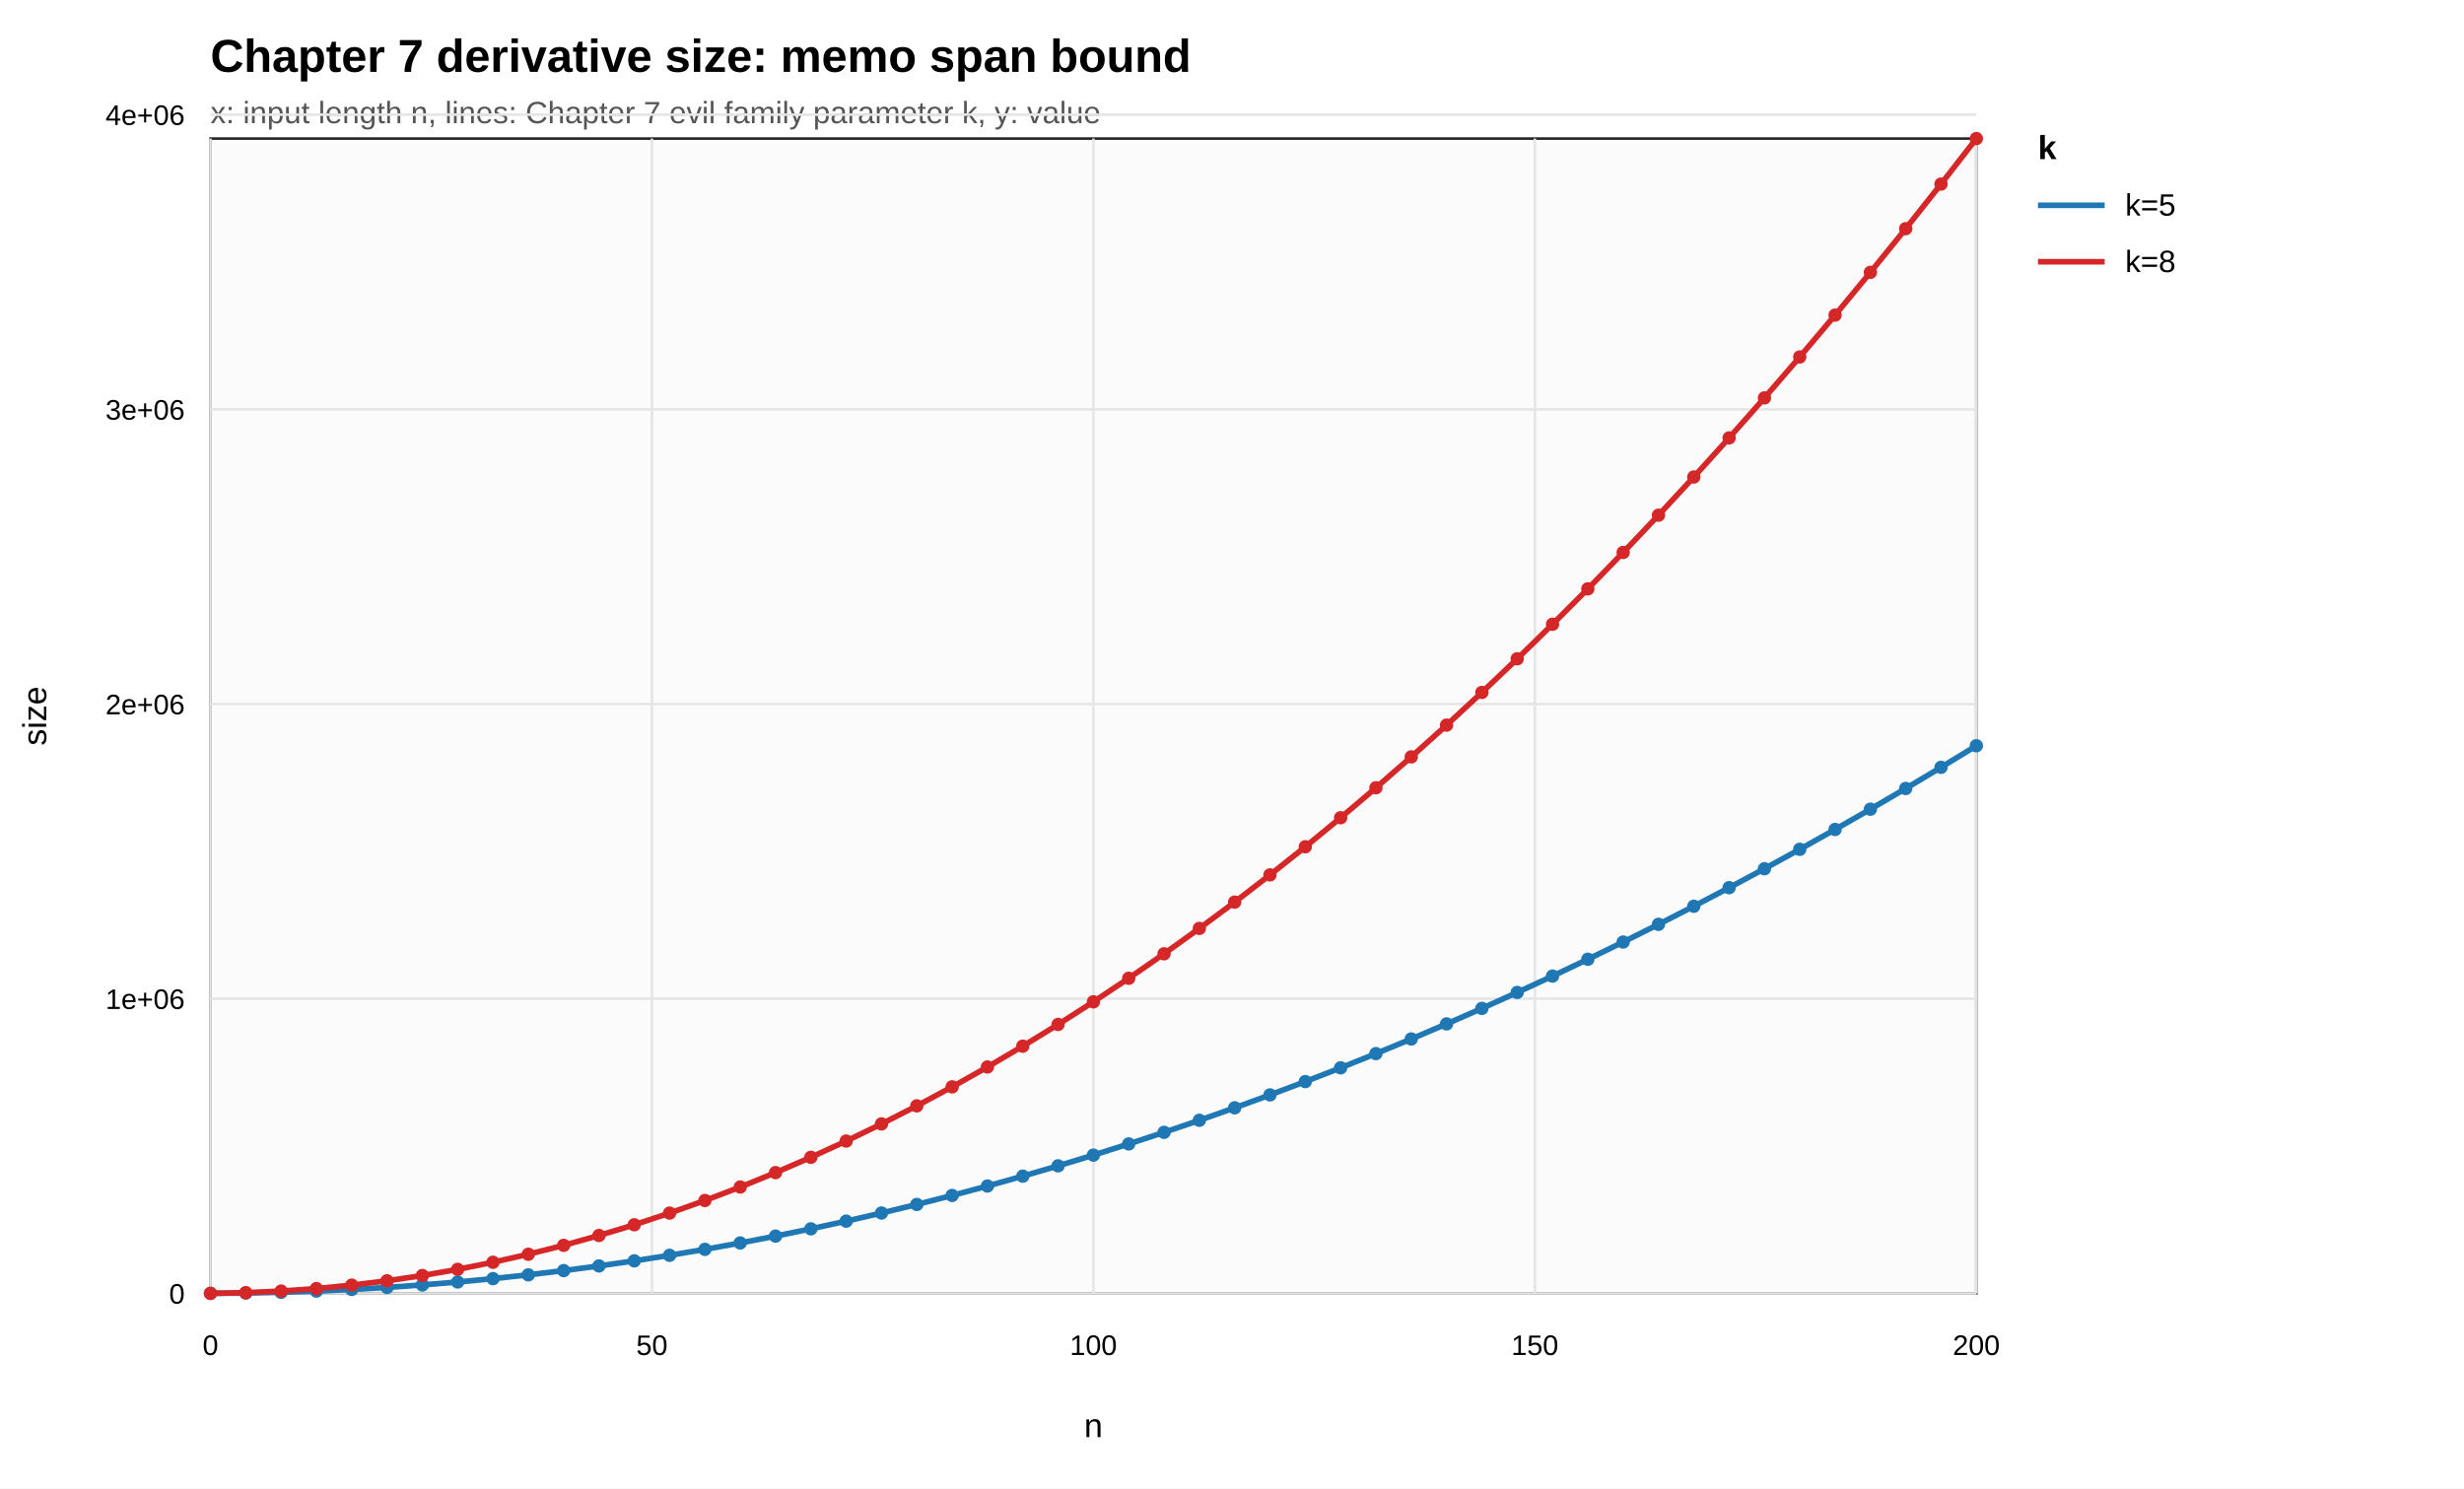
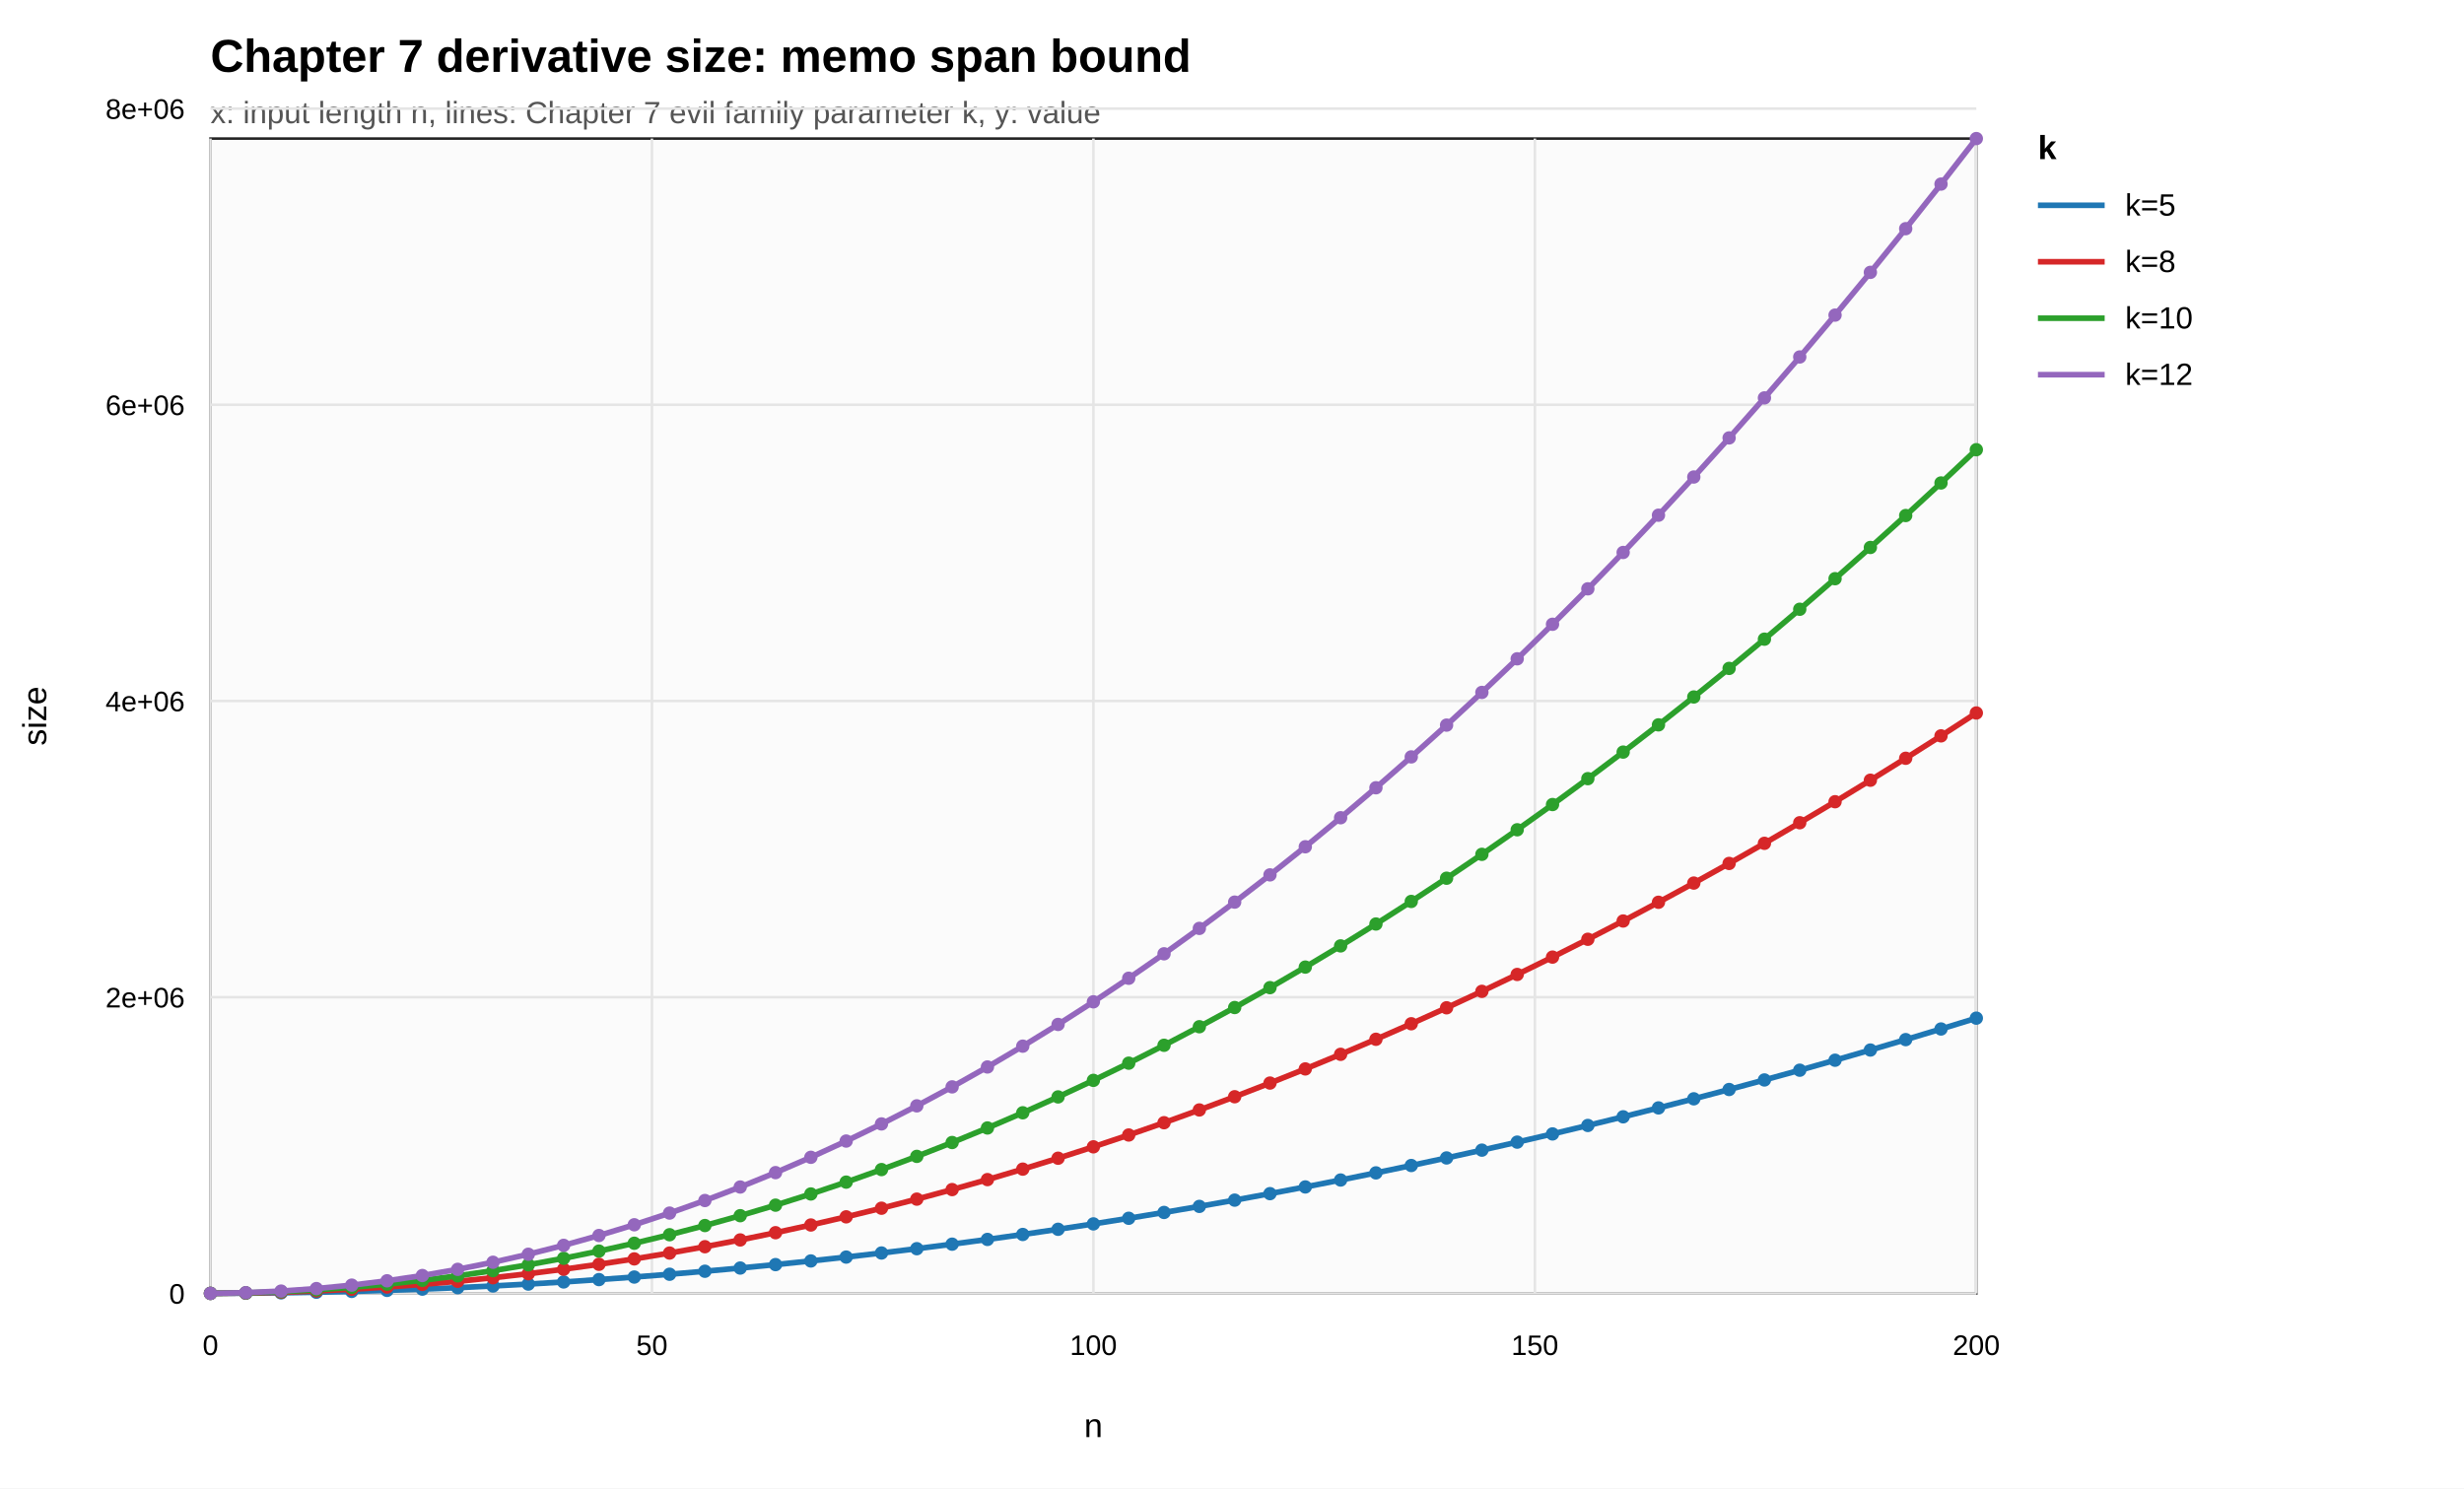
<svg xmlns="http://www.w3.org/2000/svg" width="960" height="580" viewBox="0 0 960 580">
  <rect width="100%" height="100%" fill="#ffffff" />
  <text x="82" y="28" font-family="Arial, sans-serif" font-size="18" font-weight="700">Chapter 7 derivative size: memo span bound</text>
  <text x="82" y="48" font-family="Arial, sans-serif" font-size="12" fill="#555">x: input length n, lines: Chapter 7 evil family parameter k, y: value</text>
  <rect x="82" y="54" width="688" height="450" fill="#fbfbfb" stroke="#222" stroke-width="1" />
  <line x1="82.00" y1="54" x2="82.00" y2="504" stroke="#e5e5e5" stroke-width="1" />
  <text x="82.00" y="528" text-anchor="middle" font-family="Arial, sans-serif" font-size="11">0</text>
  <line x1="254.00" y1="54" x2="254.00" y2="504" stroke="#e5e5e5" stroke-width="1" />
  <text x="254.00" y="528" text-anchor="middle" font-family="Arial, sans-serif" font-size="11">50</text>
  <line x1="426.00" y1="54" x2="426.00" y2="504" stroke="#e5e5e5" stroke-width="1" />
  <text x="426.00" y="528" text-anchor="middle" font-family="Arial, sans-serif" font-size="11">100</text>
  <line x1="598.00" y1="54" x2="598.00" y2="504" stroke="#e5e5e5" stroke-width="1" />
  <text x="598.00" y="528" text-anchor="middle" font-family="Arial, sans-serif" font-size="11">150</text>
  <line x1="770.00" y1="54" x2="770.00" y2="504" stroke="#e5e5e5" stroke-width="1" />
  <text x="770.00" y="528" text-anchor="middle" font-family="Arial, sans-serif" font-size="11">200</text>
  <line x1="82" y1="504.00" x2="770" y2="504.00" stroke="#e5e5e5" stroke-width="1" />
  <text x="72" y="508.00" text-anchor="end" font-family="Arial, sans-serif" font-size="11">0</text>
-   <line x1="82" y1="389.17" x2="770" y2="389.17" stroke="#e5e5e5" stroke-width="1" />
-   <text x="72" y="393.17" text-anchor="end" font-family="Arial, sans-serif" font-size="11">1e+06</text>
-   <line x1="82" y1="274.34" x2="770" y2="274.34" stroke="#e5e5e5" stroke-width="1" />
-   <text x="72" y="278.34" text-anchor="end" font-family="Arial, sans-serif" font-size="11">2e+06</text>
-   <line x1="82" y1="159.52" x2="770" y2="159.52" stroke="#e5e5e5" stroke-width="1" />
-   <text x="72" y="163.52" text-anchor="end" font-family="Arial, sans-serif" font-size="11">3e+06</text>
-   <line x1="82" y1="44.69" x2="770" y2="44.69" stroke="#e5e5e5" stroke-width="1" />
-   <text x="72" y="48.69" text-anchor="end" font-family="Arial, sans-serif" font-size="11">4e+06</text>
+   <line x1="82" y1="388.58" x2="770" y2="388.58" stroke="#e5e5e5" stroke-width="1" />
+   <text x="72" y="392.58" text-anchor="end" font-family="Arial, sans-serif" font-size="11">2e+06</text>
+   <line x1="82" y1="273.15" x2="770" y2="273.15" stroke="#e5e5e5" stroke-width="1" />
+   <text x="72" y="277.15" text-anchor="end" font-family="Arial, sans-serif" font-size="11">4e+06</text>
+   <line x1="82" y1="157.73" x2="770" y2="157.73" stroke="#e5e5e5" stroke-width="1" />
+   <text x="72" y="161.73" text-anchor="end" font-family="Arial, sans-serif" font-size="11">6e+06</text>
+   <line x1="82" y1="42.31" x2="770" y2="42.31" stroke="#e5e5e5" stroke-width="1" />
+   <text x="72" y="46.31" text-anchor="end" font-family="Arial, sans-serif" font-size="11">8e+06</text>
  <text x="426.00" y="560" text-anchor="middle" font-family="Arial, sans-serif" font-size="13">n</text>
  <text x="18" y="279.00" transform="rotate(-90 18,279.00)" text-anchor="middle" font-family="Arial, sans-serif" font-size="13">size</text>
-   <path d="M82.00,503.99 L95.76,503.87 L109.52,503.57 L123.28,503.11 L137.04,502.47 L150.80,501.67 L164.56,500.70 L178.32,499.56 L192.08,498.25 L205.84,496.77 L219.60,495.12 L233.36,493.30 L247.12,491.32 L260.88,489.16 L274.64,486.84 L288.40,484.35 L302.16,481.68 L315.92,478.85 L329.68,475.85 L343.44,472.68 L357.20,469.34 L370.96,465.84 L384.72,462.16 L398.48,458.32 L412.24,454.30 L426.00,450.12 L439.76,445.76 L453.52,441.24 L467.28,436.55 L481.04,431.69 L494.80,426.66 L508.56,421.47 L522.32,416.10 L536.08,410.56 L549.84,404.86 L563.60,398.99 L577.36,392.94 L591.12,386.73 L604.88,380.35 L618.64,373.80 L632.40,367.08 L646.16,360.19 L659.92,353.14 L673.68,345.91 L687.44,338.52 L701.20,330.95 L714.96,323.22 L728.72,315.32 L742.48,307.25 L756.24,299.01 L770.00,290.60" fill="none" stroke="#1f77b4" stroke-width="2.2" />
-   <circle cx="82.00" cy="503.99" r="2.6" fill="#1f77b4" />
-   <circle cx="95.76" cy="503.87" r="2.6" fill="#1f77b4" />
-   <circle cx="109.52" cy="503.57" r="2.6" fill="#1f77b4" />
-   <circle cx="123.28" cy="503.11" r="2.6" fill="#1f77b4" />
-   <circle cx="137.04" cy="502.47" r="2.6" fill="#1f77b4" />
-   <circle cx="150.80" cy="501.67" r="2.6" fill="#1f77b4" />
-   <circle cx="164.56" cy="500.70" r="2.6" fill="#1f77b4" />
-   <circle cx="178.32" cy="499.56" r="2.6" fill="#1f77b4" />
-   <circle cx="192.08" cy="498.25" r="2.6" fill="#1f77b4" />
-   <circle cx="205.84" cy="496.77" r="2.6" fill="#1f77b4" />
-   <circle cx="219.60" cy="495.12" r="2.6" fill="#1f77b4" />
-   <circle cx="233.36" cy="493.30" r="2.6" fill="#1f77b4" />
-   <circle cx="247.12" cy="491.32" r="2.6" fill="#1f77b4" />
-   <circle cx="260.88" cy="489.16" r="2.6" fill="#1f77b4" />
-   <circle cx="274.64" cy="486.84" r="2.6" fill="#1f77b4" />
-   <circle cx="288.40" cy="484.35" r="2.6" fill="#1f77b4" />
-   <circle cx="302.16" cy="481.68" r="2.6" fill="#1f77b4" />
-   <circle cx="315.92" cy="478.85" r="2.6" fill="#1f77b4" />
-   <circle cx="329.68" cy="475.85" r="2.6" fill="#1f77b4" />
-   <circle cx="343.44" cy="472.68" r="2.6" fill="#1f77b4" />
-   <circle cx="357.20" cy="469.34" r="2.6" fill="#1f77b4" />
-   <circle cx="370.96" cy="465.84" r="2.6" fill="#1f77b4" />
-   <circle cx="384.72" cy="462.16" r="2.6" fill="#1f77b4" />
-   <circle cx="398.48" cy="458.32" r="2.6" fill="#1f77b4" />
-   <circle cx="412.24" cy="454.30" r="2.6" fill="#1f77b4" />
-   <circle cx="426.00" cy="450.12" r="2.6" fill="#1f77b4" />
-   <circle cx="439.76" cy="445.76" r="2.6" fill="#1f77b4" />
-   <circle cx="453.52" cy="441.24" r="2.6" fill="#1f77b4" />
-   <circle cx="467.28" cy="436.55" r="2.6" fill="#1f77b4" />
-   <circle cx="481.04" cy="431.69" r="2.6" fill="#1f77b4" />
-   <circle cx="494.80" cy="426.66" r="2.6" fill="#1f77b4" />
-   <circle cx="508.56" cy="421.47" r="2.6" fill="#1f77b4" />
-   <circle cx="522.32" cy="416.10" r="2.6" fill="#1f77b4" />
-   <circle cx="536.08" cy="410.56" r="2.6" fill="#1f77b4" />
-   <circle cx="549.84" cy="404.86" r="2.6" fill="#1f77b4" />
-   <circle cx="563.60" cy="398.99" r="2.6" fill="#1f77b4" />
-   <circle cx="577.36" cy="392.94" r="2.6" fill="#1f77b4" />
-   <circle cx="591.12" cy="386.73" r="2.6" fill="#1f77b4" />
-   <circle cx="604.88" cy="380.35" r="2.6" fill="#1f77b4" />
-   <circle cx="618.64" cy="373.80" r="2.6" fill="#1f77b4" />
-   <circle cx="632.40" cy="367.08" r="2.6" fill="#1f77b4" />
-   <circle cx="646.16" cy="360.19" r="2.6" fill="#1f77b4" />
-   <circle cx="659.92" cy="353.14" r="2.6" fill="#1f77b4" />
-   <circle cx="673.68" cy="345.91" r="2.6" fill="#1f77b4" />
-   <circle cx="687.44" cy="338.52" r="2.6" fill="#1f77b4" />
-   <circle cx="701.20" cy="330.95" r="2.6" fill="#1f77b4" />
-   <circle cx="714.96" cy="323.22" r="2.6" fill="#1f77b4" />
-   <circle cx="728.72" cy="315.32" r="2.6" fill="#1f77b4" />
-   <circle cx="742.48" cy="307.25" r="2.6" fill="#1f77b4" />
-   <circle cx="756.24" cy="299.01" r="2.6" fill="#1f77b4" />
-   <circle cx="770.00" cy="290.60" r="2.6" fill="#1f77b4" />
-   <path d="M82.00,503.99 L95.76,503.72 L109.52,503.10 L123.28,502.12 L137.04,500.78 L150.80,499.09 L164.56,497.04 L178.32,494.63 L192.08,491.87 L205.84,488.75 L219.60,485.28 L233.36,481.44 L247.12,477.26 L260.88,472.71 L274.64,467.81 L288.40,462.55 L302.16,456.94 L315.92,450.97 L329.68,444.64 L343.44,437.96 L357.20,430.92 L370.96,423.53 L384.72,415.77 L398.48,407.66 L412.24,399.20 L426.00,390.38 L439.76,381.20 L453.52,371.67 L467.28,361.77 L481.04,351.53 L494.80,340.92 L508.56,329.96 L522.32,318.65 L536.08,306.97 L549.84,294.94 L563.60,282.56 L577.36,269.82 L591.12,256.72 L604.88,243.26 L618.64,229.45 L632.40,215.28 L646.16,200.76 L659.92,185.88 L673.68,170.64 L687.44,155.05 L701.20,139.10 L714.96,122.79 L728.72,106.13 L742.48,89.11 L756.24,71.73 L770.00,54.00" fill="none" stroke="#d62728" stroke-width="2.2" />
+   <path d="M82.00,504.00 L95.76,503.93 L109.52,503.78 L123.28,503.55 L137.04,503.23 L150.80,502.83 L164.56,502.34 L178.32,501.77 L192.08,501.11 L205.84,500.37 L219.60,499.54 L233.36,498.62 L247.12,497.63 L260.88,496.54 L274.64,495.37 L288.40,494.12 L302.16,492.78 L315.92,491.36 L329.68,489.85 L343.44,488.26 L357.20,486.58 L370.96,484.82 L384.72,482.97 L398.48,481.04 L412.24,479.02 L426.00,476.92 L439.76,474.73 L453.52,472.46 L467.28,470.10 L481.04,467.66 L494.80,465.13 L508.56,462.52 L522.32,459.82 L536.08,457.04 L549.84,454.17 L563.60,451.22 L577.36,448.18 L591.12,445.06 L604.88,441.86 L618.64,438.56 L632.40,435.19 L646.16,431.72 L659.92,428.18 L673.68,424.55 L687.44,420.83 L701.20,417.03 L714.96,413.14 L728.72,409.17 L742.48,405.11 L756.24,400.97 L770.00,396.75" fill="none" stroke="#1f77b4" stroke-width="2.2" />
+   <circle cx="82.00" cy="504.00" r="2.6" fill="#1f77b4" />
+   <circle cx="95.76" cy="503.93" r="2.6" fill="#1f77b4" />
+   <circle cx="109.52" cy="503.78" r="2.6" fill="#1f77b4" />
+   <circle cx="123.28" cy="503.55" r="2.6" fill="#1f77b4" />
+   <circle cx="137.04" cy="503.23" r="2.6" fill="#1f77b4" />
+   <circle cx="150.80" cy="502.83" r="2.6" fill="#1f77b4" />
+   <circle cx="164.56" cy="502.34" r="2.6" fill="#1f77b4" />
+   <circle cx="178.32" cy="501.77" r="2.6" fill="#1f77b4" />
+   <circle cx="192.08" cy="501.11" r="2.6" fill="#1f77b4" />
+   <circle cx="205.84" cy="500.37" r="2.6" fill="#1f77b4" />
+   <circle cx="219.60" cy="499.54" r="2.6" fill="#1f77b4" />
+   <circle cx="233.36" cy="498.62" r="2.6" fill="#1f77b4" />
+   <circle cx="247.12" cy="497.63" r="2.6" fill="#1f77b4" />
+   <circle cx="260.88" cy="496.54" r="2.6" fill="#1f77b4" />
+   <circle cx="274.64" cy="495.37" r="2.6" fill="#1f77b4" />
+   <circle cx="288.40" cy="494.12" r="2.6" fill="#1f77b4" />
+   <circle cx="302.16" cy="492.78" r="2.6" fill="#1f77b4" />
+   <circle cx="315.92" cy="491.36" r="2.6" fill="#1f77b4" />
+   <circle cx="329.68" cy="489.85" r="2.6" fill="#1f77b4" />
+   <circle cx="343.44" cy="488.26" r="2.6" fill="#1f77b4" />
+   <circle cx="357.20" cy="486.58" r="2.6" fill="#1f77b4" />
+   <circle cx="370.96" cy="484.82" r="2.6" fill="#1f77b4" />
+   <circle cx="384.72" cy="482.97" r="2.6" fill="#1f77b4" />
+   <circle cx="398.48" cy="481.04" r="2.6" fill="#1f77b4" />
+   <circle cx="412.24" cy="479.02" r="2.6" fill="#1f77b4" />
+   <circle cx="426.00" cy="476.92" r="2.6" fill="#1f77b4" />
+   <circle cx="439.76" cy="474.73" r="2.6" fill="#1f77b4" />
+   <circle cx="453.52" cy="472.46" r="2.6" fill="#1f77b4" />
+   <circle cx="467.28" cy="470.10" r="2.6" fill="#1f77b4" />
+   <circle cx="481.04" cy="467.66" r="2.6" fill="#1f77b4" />
+   <circle cx="494.80" cy="465.13" r="2.6" fill="#1f77b4" />
+   <circle cx="508.56" cy="462.52" r="2.6" fill="#1f77b4" />
+   <circle cx="522.32" cy="459.82" r="2.6" fill="#1f77b4" />
+   <circle cx="536.08" cy="457.04" r="2.6" fill="#1f77b4" />
+   <circle cx="549.84" cy="454.17" r="2.6" fill="#1f77b4" />
+   <circle cx="563.60" cy="451.22" r="2.6" fill="#1f77b4" />
+   <circle cx="577.36" cy="448.18" r="2.6" fill="#1f77b4" />
+   <circle cx="591.12" cy="445.06" r="2.6" fill="#1f77b4" />
+   <circle cx="604.88" cy="441.86" r="2.6" fill="#1f77b4" />
+   <circle cx="618.64" cy="438.56" r="2.6" fill="#1f77b4" />
+   <circle cx="632.40" cy="435.19" r="2.6" fill="#1f77b4" />
+   <circle cx="646.16" cy="431.72" r="2.6" fill="#1f77b4" />
+   <circle cx="659.92" cy="428.18" r="2.6" fill="#1f77b4" />
+   <circle cx="673.68" cy="424.55" r="2.6" fill="#1f77b4" />
+   <circle cx="687.44" cy="420.83" r="2.6" fill="#1f77b4" />
+   <circle cx="701.20" cy="417.03" r="2.6" fill="#1f77b4" />
+   <circle cx="714.96" cy="413.14" r="2.6" fill="#1f77b4" />
+   <circle cx="728.72" cy="409.17" r="2.6" fill="#1f77b4" />
+   <circle cx="742.48" cy="405.11" r="2.6" fill="#1f77b4" />
+   <circle cx="756.24" cy="400.97" r="2.6" fill="#1f77b4" />
+   <circle cx="770.00" cy="396.75" r="2.6" fill="#1f77b4" />
+   <path d="M82.00,503.99 L95.76,503.86 L109.52,503.55 L123.28,503.05 L137.04,502.38 L150.80,501.53 L164.56,500.50 L178.32,499.29 L192.08,497.90 L205.84,496.34 L219.60,494.59 L233.36,492.66 L247.12,490.56 L260.88,488.28 L274.64,485.81 L288.40,483.17 L302.16,480.35 L315.92,477.35 L329.68,474.17 L343.44,470.81 L357.20,467.27 L370.96,463.55 L384.72,459.66 L398.48,455.58 L412.24,451.33 L426.00,446.89 L439.76,442.28 L453.52,437.49 L467.28,432.52 L481.04,427.37 L494.80,422.04 L508.56,416.53 L522.32,410.84 L536.08,404.98 L549.84,398.93 L563.60,392.71 L577.36,386.30 L591.12,379.72 L604.88,372.96 L618.64,366.01 L632.40,358.89 L646.16,351.59 L659.92,344.11 L673.68,336.46 L687.44,328.62 L701.20,320.60 L714.96,312.41 L728.72,304.03 L742.48,295.48 L756.24,286.75 L770.00,277.83" fill="none" stroke="#d62728" stroke-width="2.2" />
  <circle cx="82.00" cy="503.99" r="2.6" fill="#d62728" />
-   <circle cx="95.76" cy="503.72" r="2.6" fill="#d62728" />
-   <circle cx="109.52" cy="503.10" r="2.6" fill="#d62728" />
-   <circle cx="123.28" cy="502.12" r="2.6" fill="#d62728" />
-   <circle cx="137.04" cy="500.78" r="2.6" fill="#d62728" />
-   <circle cx="150.80" cy="499.09" r="2.6" fill="#d62728" />
-   <circle cx="164.56" cy="497.04" r="2.6" fill="#d62728" />
-   <circle cx="178.32" cy="494.63" r="2.6" fill="#d62728" />
-   <circle cx="192.08" cy="491.87" r="2.6" fill="#d62728" />
-   <circle cx="205.84" cy="488.75" r="2.6" fill="#d62728" />
-   <circle cx="219.60" cy="485.28" r="2.6" fill="#d62728" />
-   <circle cx="233.36" cy="481.44" r="2.6" fill="#d62728" />
-   <circle cx="247.12" cy="477.26" r="2.6" fill="#d62728" />
-   <circle cx="260.88" cy="472.71" r="2.6" fill="#d62728" />
-   <circle cx="274.64" cy="467.81" r="2.6" fill="#d62728" />
-   <circle cx="288.40" cy="462.55" r="2.6" fill="#d62728" />
-   <circle cx="302.16" cy="456.94" r="2.6" fill="#d62728" />
-   <circle cx="315.92" cy="450.97" r="2.6" fill="#d62728" />
-   <circle cx="329.68" cy="444.64" r="2.6" fill="#d62728" />
-   <circle cx="343.44" cy="437.96" r="2.6" fill="#d62728" />
-   <circle cx="357.20" cy="430.92" r="2.6" fill="#d62728" />
-   <circle cx="370.96" cy="423.53" r="2.6" fill="#d62728" />
-   <circle cx="384.72" cy="415.77" r="2.6" fill="#d62728" />
-   <circle cx="398.48" cy="407.66" r="2.6" fill="#d62728" />
-   <circle cx="412.24" cy="399.20" r="2.6" fill="#d62728" />
-   <circle cx="426.00" cy="390.38" r="2.6" fill="#d62728" />
-   <circle cx="439.76" cy="381.20" r="2.6" fill="#d62728" />
-   <circle cx="453.52" cy="371.67" r="2.6" fill="#d62728" />
-   <circle cx="467.28" cy="361.77" r="2.6" fill="#d62728" />
-   <circle cx="481.04" cy="351.53" r="2.6" fill="#d62728" />
-   <circle cx="494.80" cy="340.92" r="2.6" fill="#d62728" />
-   <circle cx="508.56" cy="329.96" r="2.6" fill="#d62728" />
-   <circle cx="522.32" cy="318.65" r="2.6" fill="#d62728" />
-   <circle cx="536.08" cy="306.97" r="2.6" fill="#d62728" />
-   <circle cx="549.84" cy="294.94" r="2.6" fill="#d62728" />
-   <circle cx="563.60" cy="282.56" r="2.6" fill="#d62728" />
-   <circle cx="577.36" cy="269.82" r="2.6" fill="#d62728" />
-   <circle cx="591.12" cy="256.72" r="2.6" fill="#d62728" />
-   <circle cx="604.88" cy="243.26" r="2.6" fill="#d62728" />
-   <circle cx="618.64" cy="229.45" r="2.6" fill="#d62728" />
-   <circle cx="632.40" cy="215.28" r="2.6" fill="#d62728" />
-   <circle cx="646.16" cy="200.76" r="2.6" fill="#d62728" />
-   <circle cx="659.92" cy="185.88" r="2.6" fill="#d62728" />
-   <circle cx="673.68" cy="170.64" r="2.6" fill="#d62728" />
-   <circle cx="687.44" cy="155.05" r="2.6" fill="#d62728" />
-   <circle cx="701.20" cy="139.10" r="2.6" fill="#d62728" />
-   <circle cx="714.96" cy="122.79" r="2.6" fill="#d62728" />
-   <circle cx="728.72" cy="106.13" r="2.6" fill="#d62728" />
-   <circle cx="742.48" cy="89.11" r="2.6" fill="#d62728" />
-   <circle cx="756.24" cy="71.73" r="2.6" fill="#d62728" />
-   <circle cx="770.00" cy="54.00" r="2.6" fill="#d62728" />
+   <circle cx="95.76" cy="503.86" r="2.6" fill="#d62728" />
+   <circle cx="109.52" cy="503.55" r="2.6" fill="#d62728" />
+   <circle cx="123.28" cy="503.05" r="2.6" fill="#d62728" />
+   <circle cx="137.04" cy="502.38" r="2.6" fill="#d62728" />
+   <circle cx="150.80" cy="501.53" r="2.6" fill="#d62728" />
+   <circle cx="164.56" cy="500.50" r="2.6" fill="#d62728" />
+   <circle cx="178.32" cy="499.29" r="2.6" fill="#d62728" />
+   <circle cx="192.08" cy="497.90" r="2.6" fill="#d62728" />
+   <circle cx="205.84" cy="496.34" r="2.6" fill="#d62728" />
+   <circle cx="219.60" cy="494.59" r="2.6" fill="#d62728" />
+   <circle cx="233.36" cy="492.66" r="2.6" fill="#d62728" />
+   <circle cx="247.12" cy="490.56" r="2.6" fill="#d62728" />
+   <circle cx="260.88" cy="488.28" r="2.6" fill="#d62728" />
+   <circle cx="274.64" cy="485.81" r="2.6" fill="#d62728" />
+   <circle cx="288.40" cy="483.17" r="2.6" fill="#d62728" />
+   <circle cx="302.16" cy="480.35" r="2.6" fill="#d62728" />
+   <circle cx="315.92" cy="477.35" r="2.6" fill="#d62728" />
+   <circle cx="329.68" cy="474.17" r="2.6" fill="#d62728" />
+   <circle cx="343.44" cy="470.81" r="2.6" fill="#d62728" />
+   <circle cx="357.20" cy="467.27" r="2.6" fill="#d62728" />
+   <circle cx="370.96" cy="463.55" r="2.6" fill="#d62728" />
+   <circle cx="384.72" cy="459.66" r="2.6" fill="#d62728" />
+   <circle cx="398.48" cy="455.58" r="2.6" fill="#d62728" />
+   <circle cx="412.24" cy="451.33" r="2.6" fill="#d62728" />
+   <circle cx="426.00" cy="446.89" r="2.6" fill="#d62728" />
+   <circle cx="439.76" cy="442.28" r="2.6" fill="#d62728" />
+   <circle cx="453.52" cy="437.49" r="2.6" fill="#d62728" />
+   <circle cx="467.28" cy="432.52" r="2.6" fill="#d62728" />
+   <circle cx="481.04" cy="427.37" r="2.6" fill="#d62728" />
+   <circle cx="494.80" cy="422.04" r="2.6" fill="#d62728" />
+   <circle cx="508.56" cy="416.53" r="2.6" fill="#d62728" />
+   <circle cx="522.32" cy="410.84" r="2.6" fill="#d62728" />
+   <circle cx="536.08" cy="404.98" r="2.6" fill="#d62728" />
+   <circle cx="549.84" cy="398.93" r="2.6" fill="#d62728" />
+   <circle cx="563.60" cy="392.71" r="2.6" fill="#d62728" />
+   <circle cx="577.36" cy="386.30" r="2.6" fill="#d62728" />
+   <circle cx="591.12" cy="379.72" r="2.6" fill="#d62728" />
+   <circle cx="604.88" cy="372.96" r="2.6" fill="#d62728" />
+   <circle cx="618.64" cy="366.01" r="2.6" fill="#d62728" />
+   <circle cx="632.40" cy="358.89" r="2.6" fill="#d62728" />
+   <circle cx="646.16" cy="351.59" r="2.6" fill="#d62728" />
+   <circle cx="659.92" cy="344.11" r="2.6" fill="#d62728" />
+   <circle cx="673.68" cy="336.46" r="2.6" fill="#d62728" />
+   <circle cx="687.44" cy="328.62" r="2.6" fill="#d62728" />
+   <circle cx="701.20" cy="320.60" r="2.6" fill="#d62728" />
+   <circle cx="714.96" cy="312.41" r="2.6" fill="#d62728" />
+   <circle cx="728.72" cy="304.03" r="2.6" fill="#d62728" />
+   <circle cx="742.48" cy="295.48" r="2.6" fill="#d62728" />
+   <circle cx="756.24" cy="286.75" r="2.6" fill="#d62728" />
+   <circle cx="770.00" cy="277.83" r="2.6" fill="#d62728" />
+   <path d="M82.00,503.99 L95.76,503.80 L109.52,503.34 L123.28,502.62 L137.04,501.65 L150.80,500.41 L164.56,498.91 L178.32,497.16 L192.08,495.14 L205.84,492.86 L219.60,490.32 L233.36,487.52 L247.12,484.46 L260.88,481.14 L274.64,477.56 L288.40,473.72 L302.16,469.62 L315.92,465.26 L329.68,460.64 L343.44,455.75 L357.20,450.61 L370.96,445.21 L384.72,439.54 L398.48,433.62 L412.24,427.44 L426.00,420.99 L439.76,414.29 L453.52,407.32 L467.28,400.09 L481.04,392.61 L494.80,384.86 L508.56,376.85 L522.32,368.59 L536.08,360.06 L549.84,351.27 L563.60,342.22 L577.36,332.91 L591.12,323.34 L604.88,313.51 L618.64,303.42 L632.40,293.07 L646.16,282.46 L659.92,271.59 L673.68,260.46 L687.44,249.07 L701.20,237.41 L714.96,225.50 L728.72,213.33 L742.48,200.89 L756.24,188.20 L770.00,175.24" fill="none" stroke="#2ca02c" stroke-width="2.2" />
+   <circle cx="82.00" cy="503.99" r="2.6" fill="#2ca02c" />
+   <circle cx="95.76" cy="503.80" r="2.6" fill="#2ca02c" />
+   <circle cx="109.52" cy="503.34" r="2.6" fill="#2ca02c" />
+   <circle cx="123.28" cy="502.62" r="2.6" fill="#2ca02c" />
+   <circle cx="137.04" cy="501.65" r="2.6" fill="#2ca02c" />
+   <circle cx="150.80" cy="500.41" r="2.6" fill="#2ca02c" />
+   <circle cx="164.56" cy="498.91" r="2.6" fill="#2ca02c" />
+   <circle cx="178.32" cy="497.16" r="2.6" fill="#2ca02c" />
+   <circle cx="192.08" cy="495.14" r="2.6" fill="#2ca02c" />
+   <circle cx="205.84" cy="492.86" r="2.6" fill="#2ca02c" />
+   <circle cx="219.60" cy="490.32" r="2.6" fill="#2ca02c" />
+   <circle cx="233.36" cy="487.52" r="2.6" fill="#2ca02c" />
+   <circle cx="247.12" cy="484.46" r="2.6" fill="#2ca02c" />
+   <circle cx="260.88" cy="481.14" r="2.6" fill="#2ca02c" />
+   <circle cx="274.64" cy="477.56" r="2.6" fill="#2ca02c" />
+   <circle cx="288.40" cy="473.72" r="2.6" fill="#2ca02c" />
+   <circle cx="302.16" cy="469.62" r="2.6" fill="#2ca02c" />
+   <circle cx="315.92" cy="465.26" r="2.6" fill="#2ca02c" />
+   <circle cx="329.68" cy="460.64" r="2.6" fill="#2ca02c" />
+   <circle cx="343.44" cy="455.75" r="2.6" fill="#2ca02c" />
+   <circle cx="357.20" cy="450.61" r="2.6" fill="#2ca02c" />
+   <circle cx="370.96" cy="445.21" r="2.6" fill="#2ca02c" />
+   <circle cx="384.72" cy="439.54" r="2.6" fill="#2ca02c" />
+   <circle cx="398.48" cy="433.62" r="2.6" fill="#2ca02c" />
+   <circle cx="412.24" cy="427.44" r="2.6" fill="#2ca02c" />
+   <circle cx="426.00" cy="420.99" r="2.6" fill="#2ca02c" />
+   <circle cx="439.76" cy="414.29" r="2.6" fill="#2ca02c" />
+   <circle cx="453.52" cy="407.32" r="2.6" fill="#2ca02c" />
+   <circle cx="467.28" cy="400.09" r="2.6" fill="#2ca02c" />
+   <circle cx="481.04" cy="392.61" r="2.6" fill="#2ca02c" />
+   <circle cx="494.80" cy="384.86" r="2.6" fill="#2ca02c" />
+   <circle cx="508.56" cy="376.85" r="2.6" fill="#2ca02c" />
+   <circle cx="522.32" cy="368.59" r="2.6" fill="#2ca02c" />
+   <circle cx="536.08" cy="360.06" r="2.6" fill="#2ca02c" />
+   <circle cx="549.84" cy="351.27" r="2.6" fill="#2ca02c" />
+   <circle cx="563.60" cy="342.22" r="2.6" fill="#2ca02c" />
+   <circle cx="577.36" cy="332.91" r="2.6" fill="#2ca02c" />
+   <circle cx="591.12" cy="323.34" r="2.6" fill="#2ca02c" />
+   <circle cx="604.88" cy="313.51" r="2.6" fill="#2ca02c" />
+   <circle cx="618.64" cy="303.42" r="2.6" fill="#2ca02c" />
+   <circle cx="632.40" cy="293.07" r="2.6" fill="#2ca02c" />
+   <circle cx="646.16" cy="282.46" r="2.6" fill="#2ca02c" />
+   <circle cx="659.92" cy="271.59" r="2.6" fill="#2ca02c" />
+   <circle cx="673.68" cy="260.46" r="2.6" fill="#2ca02c" />
+   <circle cx="687.44" cy="249.07" r="2.6" fill="#2ca02c" />
+   <circle cx="701.20" cy="237.41" r="2.6" fill="#2ca02c" />
+   <circle cx="714.96" cy="225.50" r="2.6" fill="#2ca02c" />
+   <circle cx="728.72" cy="213.33" r="2.6" fill="#2ca02c" />
+   <circle cx="742.48" cy="200.89" r="2.6" fill="#2ca02c" />
+   <circle cx="756.24" cy="188.20" r="2.6" fill="#2ca02c" />
+   <circle cx="770.00" cy="175.24" r="2.6" fill="#2ca02c" />
+   <path d="M82.00,503.99 L95.76,503.72 L109.52,503.10 L123.28,502.12 L137.04,500.78 L150.80,499.09 L164.56,497.04 L178.32,494.63 L192.08,491.87 L205.84,488.75 L219.60,485.28 L233.36,481.44 L247.12,477.26 L260.88,472.71 L274.64,467.81 L288.40,462.55 L302.16,456.94 L315.92,450.97 L329.68,444.64 L343.44,437.96 L357.20,430.92 L370.96,423.53 L384.72,415.77 L398.48,407.66 L412.24,399.20 L426.00,390.38 L439.76,381.20 L453.52,371.67 L467.28,361.77 L481.04,351.53 L494.80,340.92 L508.56,329.96 L522.32,318.65 L536.08,306.97 L549.84,294.94 L563.60,282.56 L577.36,269.82 L591.12,256.72 L604.88,243.26 L618.64,229.45 L632.40,215.28 L646.16,200.76 L659.92,185.88 L673.68,170.64 L687.44,155.05 L701.20,139.10 L714.96,122.79 L728.72,106.13 L742.48,89.11 L756.24,71.73 L770.00,54.00" fill="none" stroke="#9467bd" stroke-width="2.2" />
+   <circle cx="82.00" cy="503.99" r="2.6" fill="#9467bd" />
+   <circle cx="95.76" cy="503.72" r="2.6" fill="#9467bd" />
+   <circle cx="109.52" cy="503.10" r="2.6" fill="#9467bd" />
+   <circle cx="123.28" cy="502.12" r="2.6" fill="#9467bd" />
+   <circle cx="137.04" cy="500.78" r="2.6" fill="#9467bd" />
+   <circle cx="150.80" cy="499.09" r="2.6" fill="#9467bd" />
+   <circle cx="164.56" cy="497.04" r="2.6" fill="#9467bd" />
+   <circle cx="178.32" cy="494.63" r="2.6" fill="#9467bd" />
+   <circle cx="192.08" cy="491.87" r="2.6" fill="#9467bd" />
+   <circle cx="205.84" cy="488.75" r="2.6" fill="#9467bd" />
+   <circle cx="219.60" cy="485.28" r="2.6" fill="#9467bd" />
+   <circle cx="233.36" cy="481.44" r="2.6" fill="#9467bd" />
+   <circle cx="247.12" cy="477.26" r="2.6" fill="#9467bd" />
+   <circle cx="260.88" cy="472.71" r="2.6" fill="#9467bd" />
+   <circle cx="274.64" cy="467.81" r="2.6" fill="#9467bd" />
+   <circle cx="288.40" cy="462.55" r="2.6" fill="#9467bd" />
+   <circle cx="302.16" cy="456.94" r="2.6" fill="#9467bd" />
+   <circle cx="315.92" cy="450.97" r="2.6" fill="#9467bd" />
+   <circle cx="329.68" cy="444.64" r="2.6" fill="#9467bd" />
+   <circle cx="343.44" cy="437.96" r="2.6" fill="#9467bd" />
+   <circle cx="357.20" cy="430.92" r="2.6" fill="#9467bd" />
+   <circle cx="370.96" cy="423.53" r="2.6" fill="#9467bd" />
+   <circle cx="384.72" cy="415.77" r="2.6" fill="#9467bd" />
+   <circle cx="398.48" cy="407.66" r="2.6" fill="#9467bd" />
+   <circle cx="412.24" cy="399.20" r="2.6" fill="#9467bd" />
+   <circle cx="426.00" cy="390.38" r="2.6" fill="#9467bd" />
+   <circle cx="439.76" cy="381.20" r="2.6" fill="#9467bd" />
+   <circle cx="453.52" cy="371.67" r="2.6" fill="#9467bd" />
+   <circle cx="467.28" cy="361.77" r="2.6" fill="#9467bd" />
+   <circle cx="481.04" cy="351.53" r="2.6" fill="#9467bd" />
+   <circle cx="494.80" cy="340.92" r="2.6" fill="#9467bd" />
+   <circle cx="508.56" cy="329.96" r="2.6" fill="#9467bd" />
+   <circle cx="522.32" cy="318.65" r="2.6" fill="#9467bd" />
+   <circle cx="536.08" cy="306.97" r="2.6" fill="#9467bd" />
+   <circle cx="549.84" cy="294.94" r="2.6" fill="#9467bd" />
+   <circle cx="563.60" cy="282.56" r="2.6" fill="#9467bd" />
+   <circle cx="577.36" cy="269.82" r="2.6" fill="#9467bd" />
+   <circle cx="591.12" cy="256.72" r="2.6" fill="#9467bd" />
+   <circle cx="604.88" cy="243.26" r="2.6" fill="#9467bd" />
+   <circle cx="618.64" cy="229.45" r="2.6" fill="#9467bd" />
+   <circle cx="632.40" cy="215.28" r="2.6" fill="#9467bd" />
+   <circle cx="646.16" cy="200.76" r="2.6" fill="#9467bd" />
+   <circle cx="659.92" cy="185.88" r="2.6" fill="#9467bd" />
+   <circle cx="673.68" cy="170.64" r="2.6" fill="#9467bd" />
+   <circle cx="687.44" cy="155.05" r="2.6" fill="#9467bd" />
+   <circle cx="701.20" cy="139.10" r="2.6" fill="#9467bd" />
+   <circle cx="714.96" cy="122.79" r="2.6" fill="#9467bd" />
+   <circle cx="728.72" cy="106.13" r="2.6" fill="#9467bd" />
+   <circle cx="742.48" cy="89.11" r="2.6" fill="#9467bd" />
+   <circle cx="756.24" cy="71.73" r="2.6" fill="#9467bd" />
+   <circle cx="770.00" cy="54.00" r="2.6" fill="#9467bd" />
  <text x="794" y="62" font-family="Arial, sans-serif" font-size="13" font-weight="700">k</text>
  <line x1="794" y1="80" x2="820" y2="80" stroke="#1f77b4" stroke-width="2.2" />
  <text x="828" y="84" font-family="Arial, sans-serif" font-size="12">k=5</text>
  <line x1="794" y1="102" x2="820" y2="102" stroke="#d62728" stroke-width="2.2" />
  <text x="828" y="106" font-family="Arial, sans-serif" font-size="12">k=8</text>
+   <line x1="794" y1="124" x2="820" y2="124" stroke="#2ca02c" stroke-width="2.2" />
+   <text x="828" y="128" font-family="Arial, sans-serif" font-size="12">k=10</text>
+   <line x1="794" y1="146" x2="820" y2="146" stroke="#9467bd" stroke-width="2.2" />
+   <text x="828" y="150" font-family="Arial, sans-serif" font-size="12">k=12</text>
</svg>
